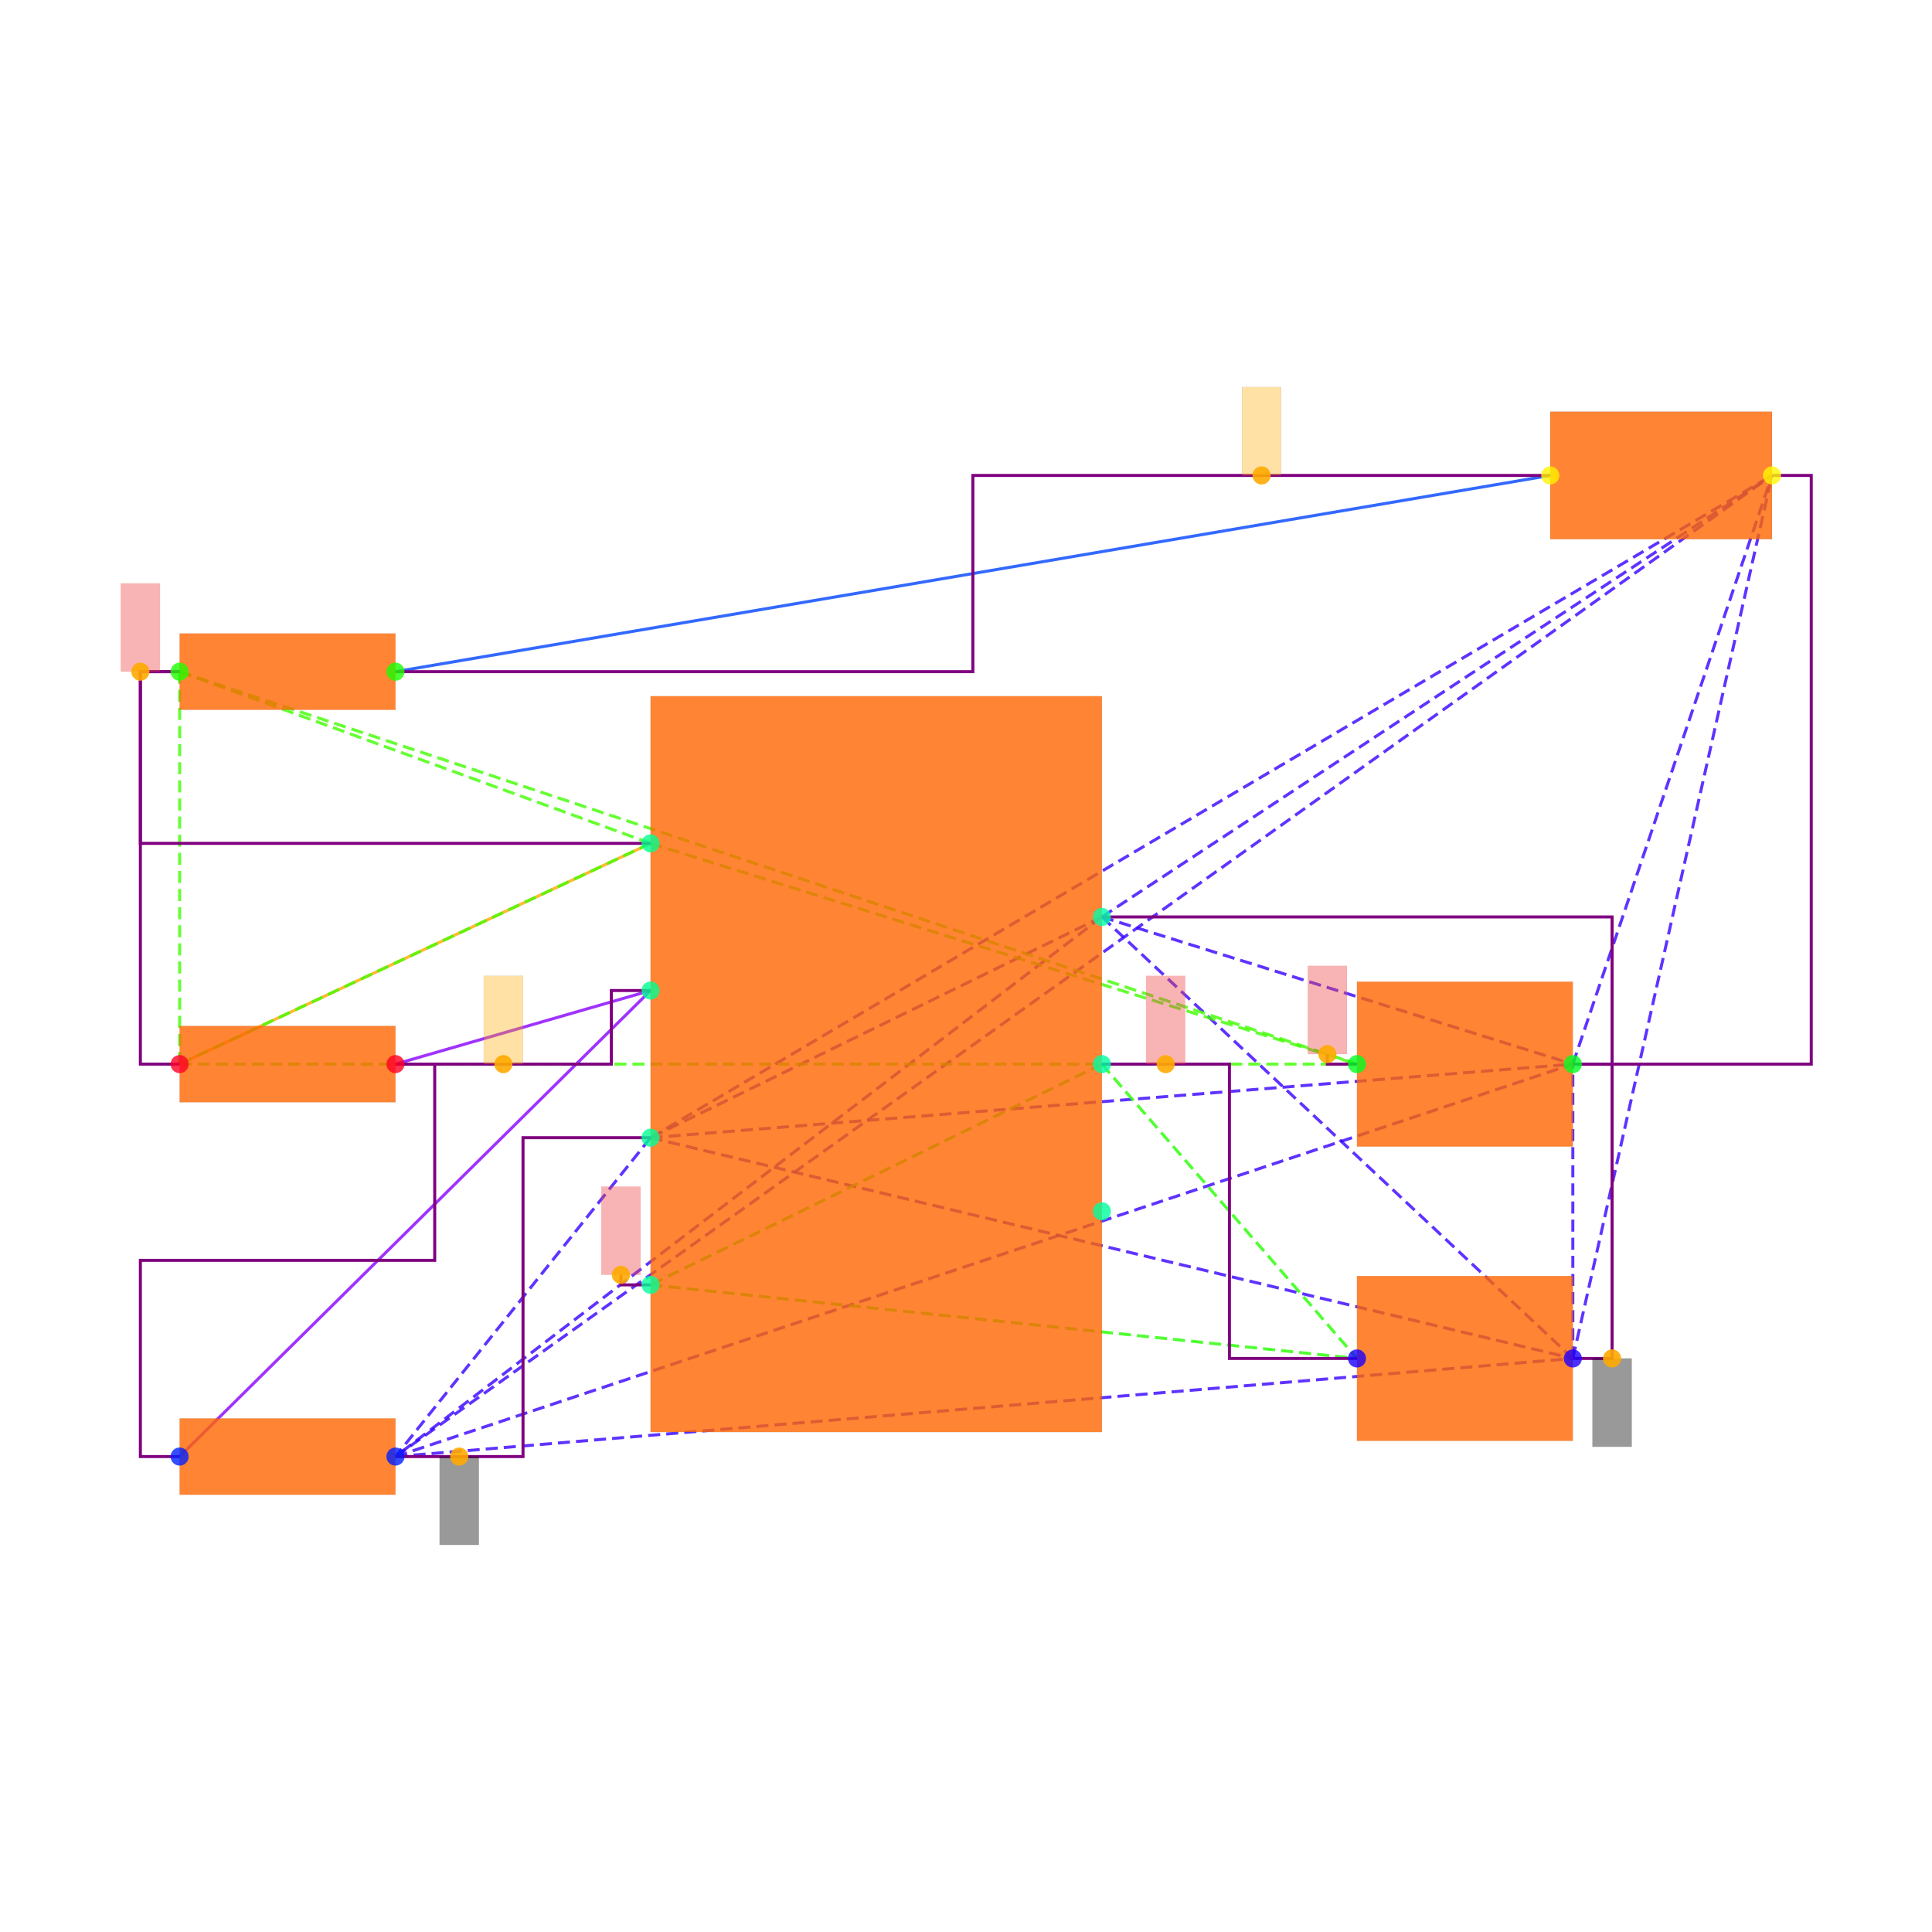
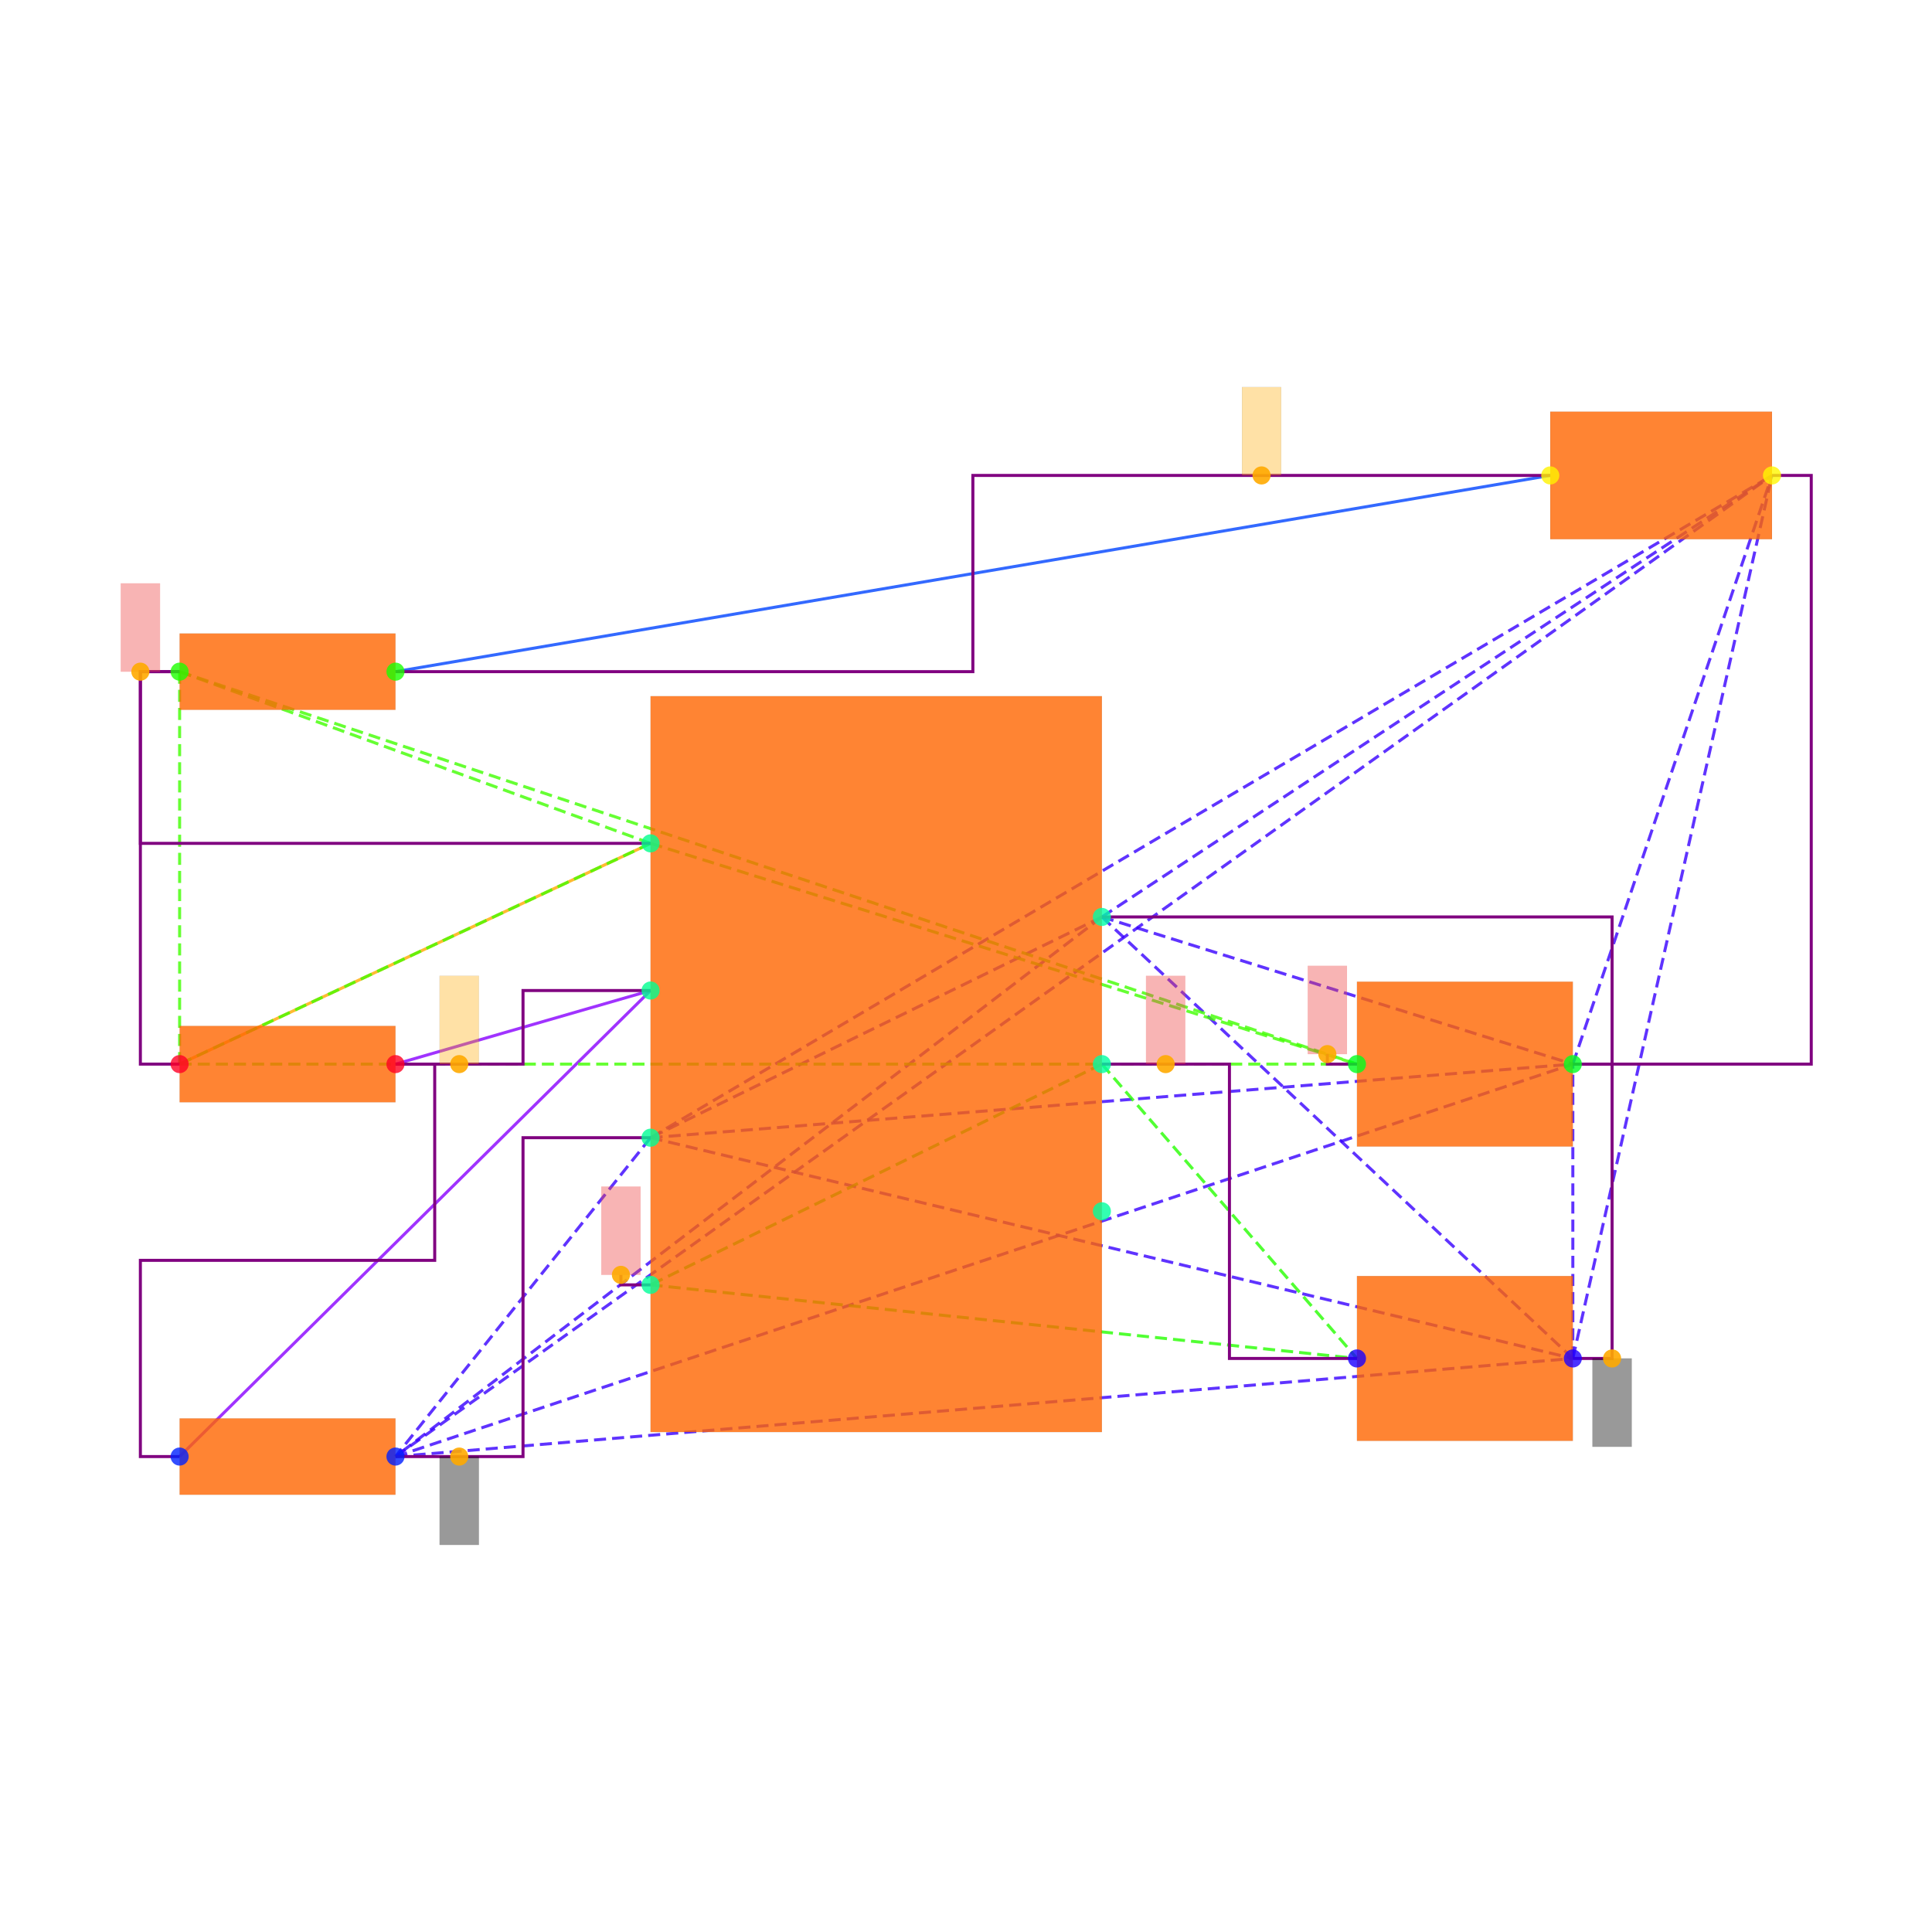
<svg xmlns="http://www.w3.org/2000/svg" width="640" height="640" viewBox="0 0 640 640">
  <rect width="100%" height="100%" fill="white" />
  <g>
    <polyline data-points="-3.55,0 -1.15,1.125" data-type="line" data-label="" points="59.501,352.501 215.508,279.373" fill="none" stroke="hsl(40, 100%, 50%, 0.8)" stroke-width="1px" />
  </g>
  <g>
    <polyline data-points="3.435,3 -2.45,2" data-type="line" data-label="" points="513.546,157.493 131.004,222.496" fill="none" stroke="hsl(224, 100%, 50%, 0.8)" stroke-width="1px" />
  </g>
  <g>
    <polyline data-points="-1.15,0.375 -2.45,0" data-type="line" data-label="" points="215.508,328.125 131.004,352.501" fill="none" stroke="hsl(272, 100%, 50%, 0.8)" stroke-width="1px" />
  </g>
  <g>
    <polyline data-points="-1.15,0.375 -3.55,-1.9999999999999998" data-type="line" data-label="" points="215.508,328.125 59.501,482.507" fill="none" stroke="hsl(272, 100%, 50%, 0.8)" stroke-width="1px" />
  </g>
  <g>
    <polyline data-points="1.15,0.75 -1.15,-0.375" data-type="line" data-label="" points="365.015,303.749 215.508,376.878" fill="none" stroke="hsl(253, 100%, 50%, 0.8)" stroke-width="1px" stroke-dasharray="4 2" />
  </g>
  <g>
    <polyline data-points="1.15,0.75 -2.45,-1.9999999999999998" data-type="line" data-label="" points="365.015,303.749 131.004,482.507" fill="none" stroke="hsl(253, 100%, 50%, 0.8)" stroke-width="1px" stroke-dasharray="4 2" />
  </g>
  <g>
    <polyline data-points="1.15,0.75 3.55,-1.5" data-type="line" data-label="" points="365.015,303.749 521.021,450.006" fill="none" stroke="hsl(253, 100%, 50%, 0.8)" stroke-width="1px" stroke-dasharray="4 2" />
  </g>
  <g>
    <polyline data-points="1.15,0.75 3.55,0" data-type="line" data-label="" points="365.015,303.749 521.021,352.501" fill="none" stroke="hsl(253, 100%, 50%, 0.8)" stroke-width="1px" stroke-dasharray="4 2" />
  </g>
  <g>
    <polyline data-points="1.15,0.75 4.5649999999999995,3" data-type="line" data-label="" points="365.015,303.749 586.999,157.493" fill="none" stroke="hsl(253, 100%, 50%, 0.8)" stroke-width="1px" stroke-dasharray="4 2" />
  </g>
  <g>
    <polyline data-points="-1.15,-0.375 -2.45,-1.9999999999999998" data-type="line" data-label="" points="215.508,376.878 131.004,482.507" fill="none" stroke="hsl(253, 100%, 50%, 0.8)" stroke-width="1px" stroke-dasharray="4 2" />
  </g>
  <g>
    <polyline data-points="-1.15,-0.375 3.55,-1.5" data-type="line" data-label="" points="215.508,376.878 521.021,450.006" fill="none" stroke="hsl(253, 100%, 50%, 0.8)" stroke-width="1px" stroke-dasharray="4 2" />
  </g>
  <g>
    <polyline data-points="-1.15,-0.375 3.55,0" data-type="line" data-label="" points="215.508,376.878 521.021,352.501" fill="none" stroke="hsl(253, 100%, 50%, 0.8)" stroke-width="1px" stroke-dasharray="4 2" />
  </g>
  <g>
    <polyline data-points="-1.15,-0.375 4.5649999999999995,3" data-type="line" data-label="" points="215.508,376.878 586.999,157.493" fill="none" stroke="hsl(253, 100%, 50%, 0.8)" stroke-width="1px" stroke-dasharray="4 2" />
  </g>
  <g>
    <polyline data-points="-2.45,-1.9999999999999998 3.55,-1.5" data-type="line" data-label="" points="131.004,482.507 521.021,450.006" fill="none" stroke="hsl(253, 100%, 50%, 0.8)" stroke-width="1px" stroke-dasharray="4 2" />
  </g>
  <g>
    <polyline data-points="-2.45,-1.9999999999999998 3.55,0" data-type="line" data-label="" points="131.004,482.507 521.021,352.501" fill="none" stroke="hsl(253, 100%, 50%, 0.8)" stroke-width="1px" stroke-dasharray="4 2" />
  </g>
  <g>
    <polyline data-points="-2.45,-1.9999999999999998 4.5649999999999995,3" data-type="line" data-label="" points="131.004,482.507 586.999,157.493" fill="none" stroke="hsl(253, 100%, 50%, 0.8)" stroke-width="1px" stroke-dasharray="4 2" />
  </g>
  <g>
    <polyline data-points="3.55,-1.5 3.55,0" data-type="line" data-label="" points="521.021,450.006 521.021,352.501" fill="none" stroke="hsl(253, 100%, 50%, 0.8)" stroke-width="1px" stroke-dasharray="4 2" />
  </g>
  <g>
    <polyline data-points="3.55,-1.5 4.5649999999999995,3" data-type="line" data-label="" points="521.021,450.006 586.999,157.493" fill="none" stroke="hsl(253, 100%, 50%, 0.8)" stroke-width="1px" stroke-dasharray="4 2" />
  </g>
  <g>
    <polyline data-points="3.55,0 4.5649999999999995,3" data-type="line" data-label="" points="521.021,352.501 586.999,157.493" fill="none" stroke="hsl(253, 100%, 50%, 0.8)" stroke-width="1px" stroke-dasharray="4 2" />
  </g>
  <g>
    <polyline data-points="1.15,0 -1.15,-1.125" data-type="line" data-label="" points="365.015,352.501 215.508,425.63" fill="none" stroke="hsl(111, 100%, 50%, 0.8)" stroke-width="1px" stroke-dasharray="4 2" />
  </g>
  <g>
    <polyline data-points="1.15,0 2.45,-1.5" data-type="line" data-label="" points="365.015,352.501 449.518,450.006" fill="none" stroke="hsl(111, 100%, 50%, 0.8)" stroke-width="1px" stroke-dasharray="4 2" />
  </g>
  <g>
    <polyline data-points="-1.15,-1.125 2.45,-1.5" data-type="line" data-label="" points="215.508,425.63 449.518,450.006" fill="none" stroke="hsl(111, 100%, 50%, 0.8)" stroke-width="1px" stroke-dasharray="4 2" />
  </g>
  <g>
    <polyline data-points="-1.15,1.125 -3.55,0" data-type="line" data-label="" points="215.508,279.373 59.501,352.501" fill="none" stroke="hsl(105, 100%, 50%, 0.8)" stroke-width="1px" stroke-dasharray="4 2" />
  </g>
  <g>
    <polyline data-points="-1.15,1.125 -3.55,2" data-type="line" data-label="" points="215.508,279.373 59.501,222.496" fill="none" stroke="hsl(105, 100%, 50%, 0.8)" stroke-width="1px" stroke-dasharray="4 2" />
  </g>
  <g>
    <polyline data-points="-1.15,1.125 2.45,0" data-type="line" data-label="" points="215.508,279.373 449.518,352.501" fill="none" stroke="hsl(105, 100%, 50%, 0.8)" stroke-width="1px" stroke-dasharray="4 2" />
  </g>
  <g>
    <polyline data-points="-3.55,0 -3.55,2" data-type="line" data-label="" points="59.501,352.501 59.501,222.496" fill="none" stroke="hsl(105, 100%, 50%, 0.8)" stroke-width="1px" stroke-dasharray="4 2" />
  </g>
  <g>
    <polyline data-points="-3.55,0 2.45,0" data-type="line" data-label="" points="59.501,352.501 449.518,352.501" fill="none" stroke="hsl(105, 100%, 50%, 0.8)" stroke-width="1px" stroke-dasharray="4 2" />
  </g>
  <g>
    <polyline data-points="-3.55,2 2.45,0" data-type="line" data-label="" points="59.501,222.496 449.518,352.501" fill="none" stroke="hsl(105, 100%, 50%, 0.8)" stroke-width="1px" stroke-dasharray="4 2" />
  </g>
  <g>
    <polyline data-points="-3.55,2 -3.75,2 -3.75,1.125 -1.1500000000000004,1.125" data-type="line" data-label="" points="59.501,222.496 46.5,222.496 46.5,279.373 215.508,279.373" fill="none" stroke="purple" stroke-width="1px" />
  </g>
  <g>
    <polyline data-points="-3.55,0 -3.75,0 -3.75,2 -3.55,2" data-type="line" data-label="" points="59.501,352.501 46.5,352.501 46.5,222.496 59.501,222.496" fill="none" stroke="purple" stroke-width="1px" />
  </g>
  <g>
-     <polyline data-points="-2.45,0 -1.3499999999999999,0 -1.3499999999999999,0.375 -1.15,0.375" data-type="line" data-label="" points="131.004,352.501 202.507,352.501 202.507,328.125 215.508,328.125" fill="none" stroke="purple" stroke-width="1px" />
+     <polyline data-points="-2.45,0 -1.8,0 -1.8,0.375 -1.15,0.375" data-type="line" data-label="" points="131.004,352.501 173.256,352.501 173.256,328.125 215.508,328.125" fill="none" stroke="purple" stroke-width="1px" />
  </g>
  <g>
    <polyline data-points="-3.55,-1.9999999999999998 -3.75,-1.9999999999999998 -3.75,-0.9999999999999999 -2.25,-0.9999999999999999 -2.25,0 -2.45,0" data-type="line" data-label="" points="59.501,482.507 46.5,482.507 46.5,417.504 144.005,417.504 144.005,352.501 131.004,352.501" fill="none" stroke="purple" stroke-width="1px" />
  </g>
  <g>
    <polyline data-points="3.55,0 3.75,0 3.75,-1.5 3.55,-1.5" data-type="line" data-label="" points="521.021,352.501 534.022,352.501 534.022,450.006 521.021,450.006" fill="none" stroke="purple" stroke-width="1px" />
  </g>
  <g>
    <polyline data-points="1.15,0.75 3.75,0.75 3.75,0 3.55,0" data-type="line" data-label="" points="365.015,303.749 534.022,303.749 534.022,352.501 521.021,352.501" fill="none" stroke="purple" stroke-width="1px" />
  </g>
  <g>
    <polyline data-points="4.5649999999999995,3 4.765,3 4.765,0 3.55,0" data-type="line" data-label="" points="586.999,157.493 600,157.493 600,352.501 521.021,352.501" fill="none" stroke="purple" stroke-width="1px" />
  </g>
  <g>
    <polyline data-points="-2.45,-1.9999999999999998 -1.8,-1.9999999999999998 -1.8,-0.375 -1.15,-0.375" data-type="line" data-label="" points="131.004,482.507 173.256,482.507 173.256,376.878 215.508,376.878" fill="none" stroke="purple" stroke-width="1px" />
  </g>
  <g>
    <polyline data-points="1.15,0 1.8,0 1.8,-1.5 2.45,-1.5" data-type="line" data-label="" points="365.015,352.501 407.266,352.501 407.266,450.006 449.518,450.006" fill="none" stroke="purple" stroke-width="1px" />
  </g>
  <g>
    <polyline data-points="3.435,3 0.49249999999999994,3 0.49249999999999994,2 -2.45,2" data-type="line" data-label="" points="513.546,157.493 322.275,157.493 322.275,222.496 131.004,222.496" fill="none" stroke="purple" stroke-width="1px" />
  </g>
  <g>
    <polyline data-points="-1.15,-1.125 -1.301,-1.125 -1.301,-1.074" data-type="line" data-label="" points="215.508,425.63 205.692,425.63 205.692,422.315" fill="none" stroke="purple" stroke-width="1px" />
  </g>
  <g>
    <polyline data-points="2.45,0 2.2990000000000004,0 2.2990000000000004,0.051000000000000004" data-type="line" data-label="" points="449.518,352.501 439.703,352.501 439.703,349.186" fill="none" stroke="purple" stroke-width="1px" />
  </g>
  <g>
    <rect data-type="rect" data-label="schematic_component_0" data-x="0" data-y="0" x="215.508" y="230.621" width="149.507" height="243.761" fill="hsl(24, 100%, 50%, 0.8)" stroke="black" stroke-width="0.015" />
  </g>
  <g>
    <rect data-type="rect" data-label="schematic_component_1" data-x="-3" data-y="0" x="59.501" y="339.861" width="71.503" height="25.28" fill="hsl(24, 100%, 50%, 0.8)" stroke="black" stroke-width="0.015" />
  </g>
  <g>
    <rect data-type="rect" data-label="schematic_component_2" data-x="-3" data-y="-2" x="59.501" y="469.867" width="71.503" height="25.28" fill="hsl(24, 100%, 50%, 0.8)" stroke="black" stroke-width="0.015" />
  </g>
  <g>
    <rect data-type="rect" data-label="schematic_component_3" data-x="-3" data-y="2" x="59.501" y="209.855" width="71.503" height="25.28" fill="hsl(24, 100%, 50%, 0.8)" stroke="black" stroke-width="0.015" />
  </g>
  <g>
    <rect data-type="rect" data-label="schematic_component_4" data-x="3" data-y="-1.5" x="449.518" y="422.705" width="71.503" height="54.602" fill="hsl(24, 100%, 50%, 0.8)" stroke="black" stroke-width="0.015" />
  </g>
  <g>
    <rect data-type="rect" data-label="schematic_component_5" data-x="3" data-y="0" x="449.518" y="325.2" width="71.503" height="54.602" fill="hsl(24, 100%, 50%, 0.8)" stroke="black" stroke-width="0.015" />
  </g>
  <g>
    <rect data-type="rect" data-label="schematic_component_6" data-x="4" data-y="3" x="513.546" y="136.367" width="73.453" height="42.252" fill="hsl(24, 100%, 50%, 0.8)" stroke="black" stroke-width="0.015" />
  </g>
  <g>
    <rect data-type="rect" data-label="netId: gnd globalConnNetId: connectivity_net3" data-x="3.75" data-y="-1.725" x="527.522" y="450.006" width="13.001" height="29.251" fill="#00000066" stroke="#000000" stroke-width="0.015" />
  </g>
  <g>
    <rect data-type="rect" data-label="netId: gnd globalConnNetId: connectivity_net3" data-x="-2.125" data-y="-2.2249999999999996" x="145.63" y="482.507" width="13.001" height="29.251" fill="#00000066" stroke="#000000" stroke-width="0.015" />
  </g>
  <g>
    <rect data-type="rect" data-label="netId: v5 globalConnNetId: connectivity_net4" data-x="1.475" data-y="0.225" x="379.64" y="323.25" width="13.001" height="29.251" fill="#ef444466" stroke="#ef4444" stroke-width="0.015" />
  </g>
  <g>
    <rect data-type="rect" data-label="netId: v5 globalConnNetId: connectivity_net4" data-x="-1.301" data-y="-0.8490000000000001" x="199.192" y="393.063" width="13.001" height="29.251" fill="#ef444466" stroke="#ef4444" stroke-width="0.015" />
  </g>
  <g>
-     <rect data-type="rect" data-label="netId: .PWR1 &gt; .FB to .R6 &gt; .pin2 globalConnNetId: connectivity_net2" data-x="-1.9" data-y="0.225" x="160.255" y="323.25" width="13.001" height="29.251" fill="hsl(40, 100%, 50%, 0.35)" stroke="black" stroke-width="0.015" />
+     <rect data-type="rect" data-label="netId: .PWR1 &gt; .FB to .R6 &gt; .pin2 globalConnNetId: connectivity_net2" data-x="-2.125" data-y="0.225" x="145.63" y="323.25" width="13.001" height="29.251" fill="hsl(40, 100%, 50%, 0.35)" stroke="black" stroke-width="0.015" />
  </g>
  <g>
    <rect data-type="rect" data-label="netId: v3_3 globalConnNetId: connectivity_net0" data-x="-3.75" data-y="2.225" x="40" y="193.244" width="13.001" height="29.251" fill="#ef444466" stroke="#ef4444" stroke-width="0.015" />
  </g>
  <g>
    <rect data-type="rect" data-label="netId: v3_3 globalConnNetId: connectivity_net0" data-x="2.2990000000000004" data-y="0.276" x="433.203" y="319.935" width="13.001" height="29.251" fill="#ef444466" stroke="#ef4444" stroke-width="0.015" />
  </g>
  <g>
    <rect data-type="rect" data-label="netId: .LED1 &gt; .pos to .R8 &gt; .pin2 globalConnNetId: connectivity_net1" data-x="1.96375" data-y="3.225" x="411.41" y="128.241" width="13.001" height="29.251" fill="hsl(40, 100%, 50%, 0.35)" stroke="black" stroke-width="0.015" />
  </g>
  <g>
    <circle data-type="point" data-label="PWR1.7 x+" data-x="1.15" data-y="0.75" cx="365.015" cy="303.749" r="3" fill="hsl(159, 100%, 50%, 0.8)" />
  </g>
  <g>
    <circle data-type="point" data-label="PWR1.6 x+" data-x="1.15" data-y="0" cx="365.015" cy="352.501" r="3" fill="hsl(158, 100%, 50%, 0.8)" />
  </g>
  <g>
    <circle data-type="point" data-label="PWR1.5 x+" data-x="1.15" data-y="-0.75" cx="365.015" cy="401.254" r="3" fill="hsl(157, 100%, 50%, 0.8)" />
  </g>
  <g>
    <circle data-type="point" data-label="PWR1.4 x-" data-x="-1.15" data-y="-1.125" cx="215.508" cy="425.63" r="3" fill="hsl(156, 100%, 50%, 0.8)" />
  </g>
  <g>
    <circle data-type="point" data-label="PWR1.3 x-" data-x="-1.15" data-y="-0.375" cx="215.508" cy="376.878" r="3" fill="hsl(155, 100%, 50%, 0.8)" />
  </g>
  <g>
    <circle data-type="point" data-label="PWR1.2 x-" data-x="-1.15" data-y="0.375" cx="215.508" cy="328.125" r="3" fill="hsl(154, 100%, 50%, 0.8)" />
  </g>
  <g>
    <circle data-type="point" data-label="PWR1.1 x-" data-x="-1.15" data-y="1.125" cx="215.508" cy="279.373" r="3" fill="hsl(153, 100%, 50%, 0.8)" />
  </g>
  <g>
    <circle data-type="point" data-label="R6.1 x-" data-x="-3.55" data-y="0" cx="59.501" cy="352.501" r="3" fill="hsl(351, 100%, 50%, 0.8)" />
  </g>
  <g>
    <circle data-type="point" data-label="R6.2 x+" data-x="-2.45" data-y="0" cx="131.004" cy="352.501" r="3" fill="hsl(352, 100%, 50%, 0.8)" />
  </g>
  <g>
    <circle data-type="point" data-label="R7.1 x-" data-x="-3.55" data-y="-1.9999999999999998" cx="59.501" cy="482.507" r="3" fill="hsl(232, 100%, 50%, 0.8)" />
  </g>
  <g>
    <circle data-type="point" data-label="R7.2 x+" data-x="-2.45" data-y="-1.9999999999999998" cx="131.004" cy="482.507" r="3" fill="hsl(233, 100%, 50%, 0.8)" />
  </g>
  <g>
    <circle data-type="point" data-label="R8.1 x-" data-x="-3.55" data-y="2" cx="59.501" cy="222.496" r="3" fill="hsl(113, 100%, 50%, 0.8)" />
  </g>
  <g>
    <circle data-type="point" data-label="R8.2 x+" data-x="-2.45" data-y="2" cx="131.004" cy="222.496" r="3" fill="hsl(114, 100%, 50%, 0.8)" />
  </g>
  <g>
    <circle data-type="point" data-label="C6.1 x-" data-x="2.45" data-y="-1.5" cx="449.518" cy="450.006" r="3" fill="hsl(246, 100%, 50%, 0.8)" />
  </g>
  <g>
    <circle data-type="point" data-label="C6.2 x+" data-x="3.55" data-y="-1.5" cx="521.021" cy="450.006" r="3" fill="hsl(247, 100%, 50%, 0.8)" />
  </g>
  <g>
    <circle data-type="point" data-label="C7.1 x-" data-x="2.45" data-y="0" cx="449.518" cy="352.501" r="3" fill="hsl(127, 100%, 50%, 0.8)" />
  </g>
  <g>
    <circle data-type="point" data-label="C7.2 x+" data-x="3.55" data-y="0" cx="521.021" cy="352.501" r="3" fill="hsl(128, 100%, 50%, 0.8)" />
  </g>
  <g>
    <circle data-type="point" data-label="LED1.1 x-" data-x="3.435" data-y="3" cx="513.546" cy="157.493" r="3" fill="hsl(57, 100%, 50%, 0.8)" />
  </g>
  <g>
    <circle data-type="point" data-label="LED1.2 x+" data-x="4.5649999999999995" data-y="3" cx="586.999" cy="157.493" r="3" fill="hsl(58, 100%, 50%, 0.8)" />
  </g>
  <g>
    <circle data-type="point" data-label="anchorPoint orientation: y-" data-x="3.75" data-y="-1.5" cx="534.022" cy="450.006" r="3" fill="hsl(40, 100%, 50%, 0.9)" />
  </g>
  <g>
    <circle data-type="point" data-label="anchorPoint orientation: y-" data-x="-2.125" data-y="-1.9999999999999998" cx="152.13" cy="482.507" r="3" fill="hsl(40, 100%, 50%, 0.9)" />
  </g>
  <g>
    <circle data-type="point" data-label="anchorPoint orientation: y+" data-x="1.475" data-y="0" cx="386.14" cy="352.501" r="3" fill="hsl(40, 100%, 50%, 0.9)" />
  </g>
  <g>
    <circle data-type="point" data-label="anchorPoint orientation: y+" data-x="-1.301" data-y="-1.074" cx="205.692" cy="422.315" r="3" fill="hsl(40, 100%, 50%, 0.9)" />
  </g>
  <g>
-     <circle data-type="point" data-label="anchorPoint orientation: y+" data-x="-1.9" data-y="0" cx="166.756" cy="352.501" r="3" fill="hsl(40, 100%, 50%, 0.9)" />
+     <circle data-type="point" data-label="anchorPoint orientation: y+" data-x="-2.125" data-y="0" cx="152.13" cy="352.501" r="3" fill="hsl(40, 100%, 50%, 0.9)" />
  </g>
  <g>
    <circle data-type="point" data-label="anchorPoint orientation: y+" data-x="-3.75" data-y="2" cx="46.5" cy="222.496" r="3" fill="hsl(40, 100%, 50%, 0.9)" />
  </g>
  <g>
    <circle data-type="point" data-label="anchorPoint orientation: y+" data-x="2.2990000000000004" data-y="0.051000000000000004" cx="439.703" cy="349.186" r="3" fill="hsl(40, 100%, 50%, 0.9)" />
  </g>
  <g>
    <circle data-type="point" data-label="anchorPoint orientation: y+" data-x="1.96375" data-y="3" cx="417.911" cy="157.493" r="3" fill="hsl(40, 100%, 50%, 0.9)" />
  </g>
  <g id="crosshair" style="display: none">
    <line id="crosshair-h" y1="0" y2="640" stroke="#666" stroke-width="0.5" />
    <line id="crosshair-v" x1="0" x2="640" stroke="#666" stroke-width="0.5" />
    <text id="coordinates" font-family="monospace" font-size="12" fill="#666" />
  </g>
</svg>
